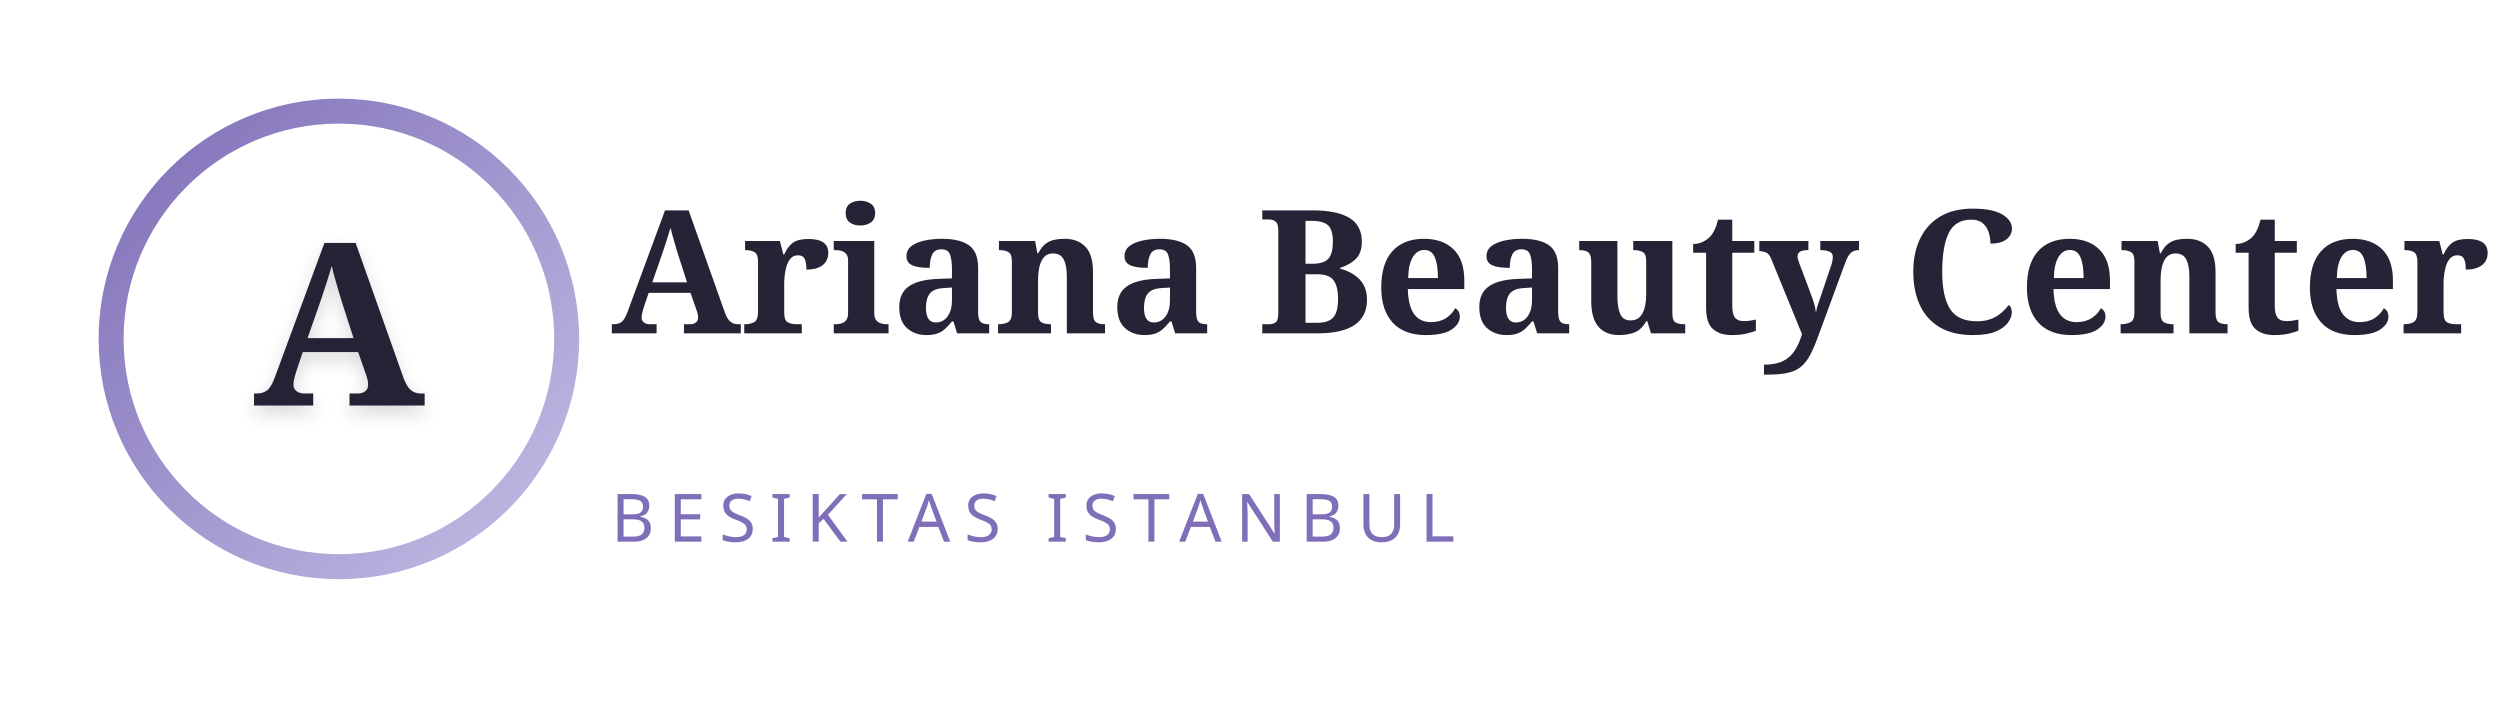
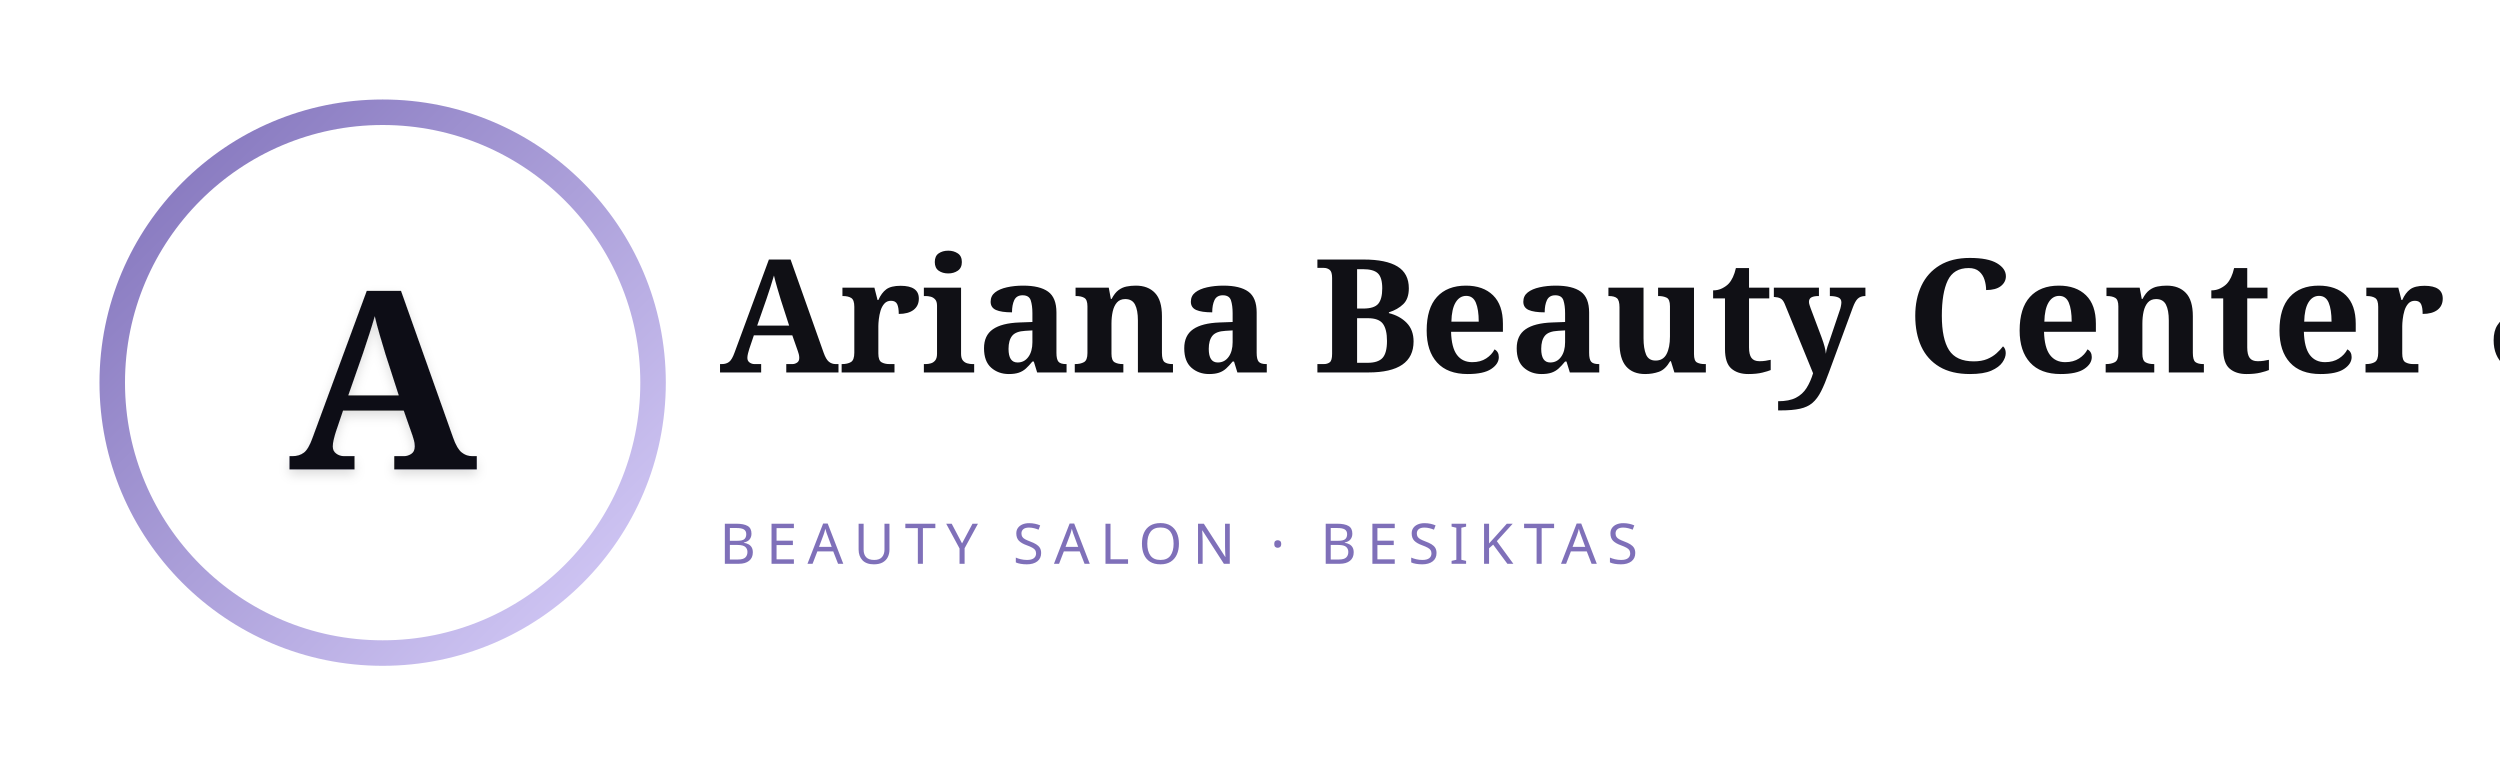
- <svg xmlns="http://www.w3.org/2000/svg" width="900" height="260" viewBox="0 0 900 260" role="img" aria-label="Ariana Beauty Center &amp; Clinic logo">
+ <svg xmlns="http://www.w3.org/2000/svg" width="980" height="300" viewBox="0 0 980 300" role="img" aria-label="Ariana Beauty Center &amp; Clinic logo">
  <defs>
    <linearGradient id="g" x1="0" y1="0" x2="1" y2="1">
-       <stop offset="0%" stop-color="#7f6fb8" />
-       <stop offset="100%" stop-color="#c4bde5" />
+       <stop offset="0%" stop-color="#7f70b9" />
+       <stop offset="100%" stop-color="#d8cffa" />
    </linearGradient>
-     <filter id="s" x="-20%" y="-20%" width="140%" height="140%">
-       <feDropShadow dx="0" dy="3" stdDeviation="3" flood-color="#000" flood-opacity="0.15" />
+     <filter id="shadow" x="-30%" y="-30%" width="160%" height="160%">
+       <feDropShadow dx="0" dy="2" stdDeviation="2" flood-color="#000" flood-opacity="0.14" />
    </filter>
  </defs>
-   <rect width="900" height="260" fill="none" />
-   <g transform="translate(30,30)">
-     <circle cx="92" cy="92" r="82" fill="none" stroke="url(#g)" stroke-width="9" />
-     <text x="92" y="116" text-anchor="middle" font-family="'Playfair Display', serif" font-size="82" font-weight="700" fill="#252436" filter="url(#s)">A</text>
+   <rect width="980" height="300" fill="none" />
+   <g transform="translate(24,24)">
+     <circle cx="126" cy="126" r="106" fill="none" stroke="url(#g)" stroke-width="10" />
+     <text x="126" y="160" text-anchor="middle" font-family="'Playfair Display',serif" font-size="98" font-weight="700" fill="#101015" filter="url(#shadow)">A</text>
  </g>
-   <g transform="translate(220,50)">
-     <text x="0" y="70" font-family="'Playfair Display', serif" font-size="62" fill="#252436" font-weight="600">Ariana Beauty Center &amp; Clinic</text>
-     <line x1="0" y1="96" x2="620" y2="96" stroke="url(#g)" stroke-width="4" />
-     <text x="0" y="145" font-family="'Manrope', sans-serif" font-size="24" fill="#7f6fb8" letter-spacing="5">BESIKTAS ISTANBUL</text>
+   <g transform="translate(282,76)">
+     <text x="0" y="70" font-family="'Playfair Display',serif" font-size="62" fill="#101015" font-weight="600">Ariana Beauty Center &amp; Clinic</text>
+     <line x1="0" y1="96" x2="640" y2="96" stroke="url(#g)" stroke-width="4" />
+     <text x="0" y="145" font-family="'Manrope',sans-serif" font-size="22" letter-spacing="4" fill="#7f70b9">BEAUTY SALON · BESIKTAS</text>
  </g>
</svg>
